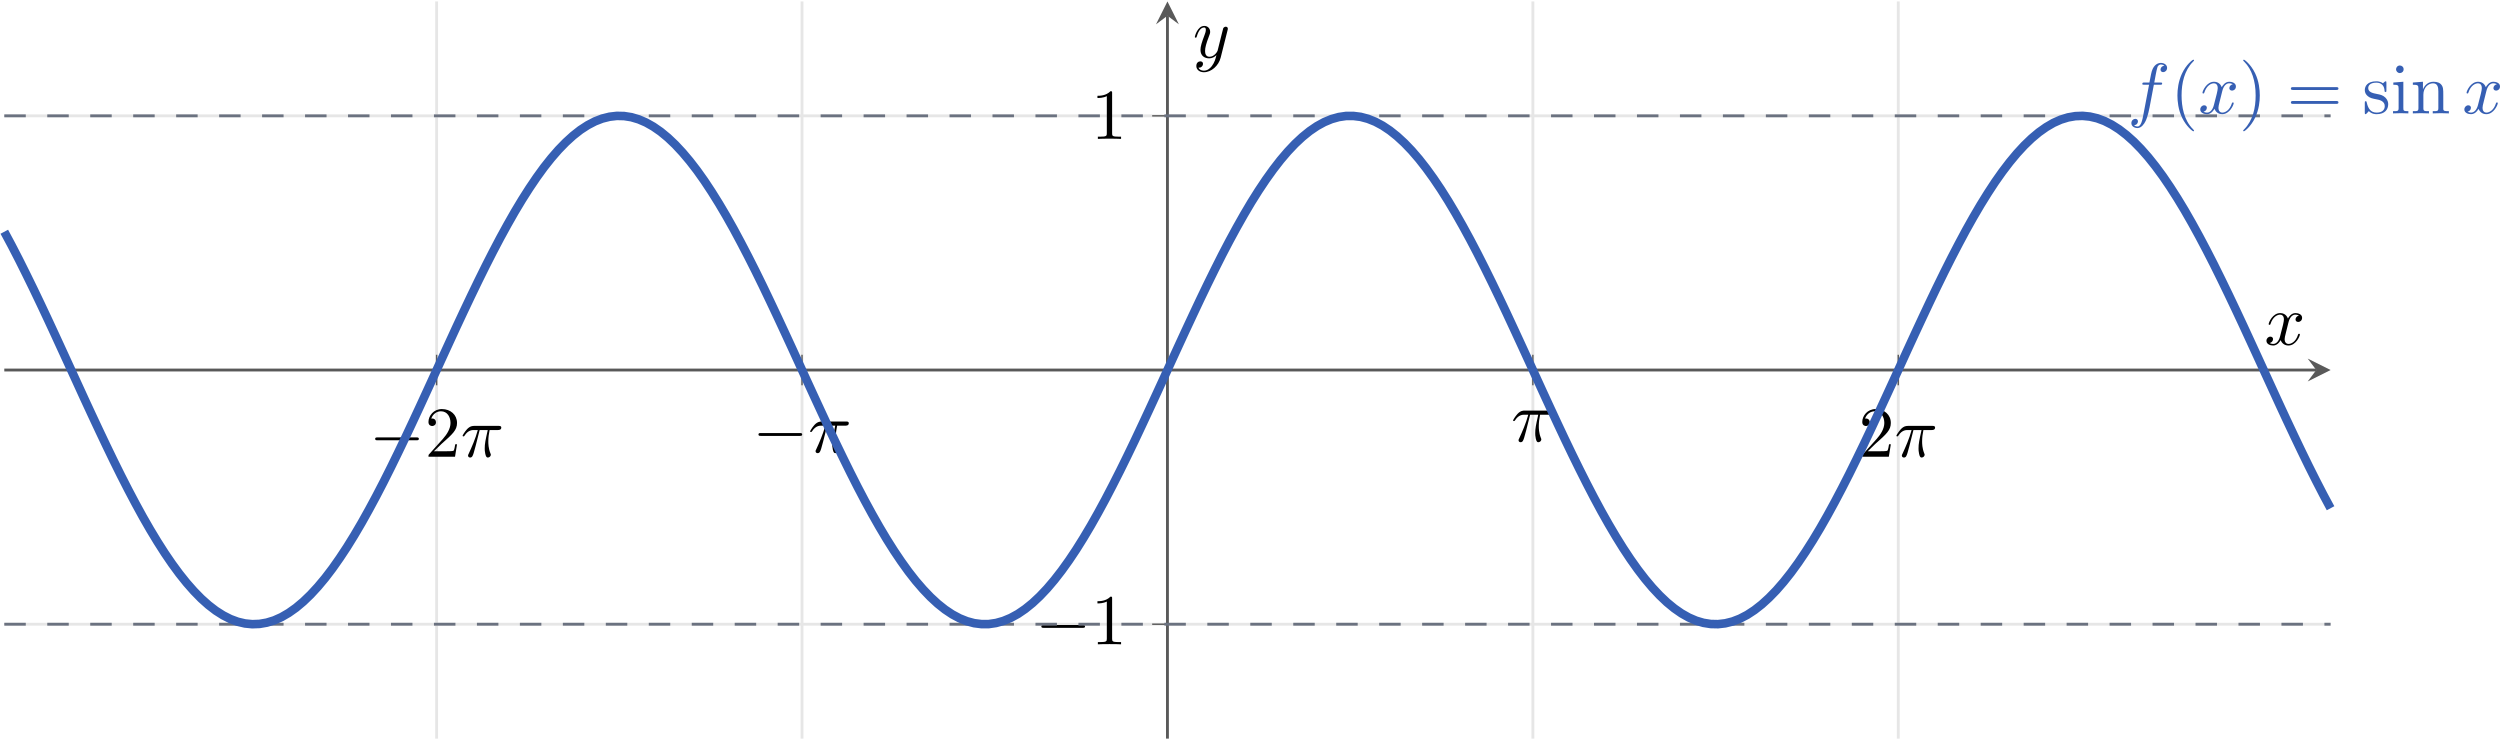
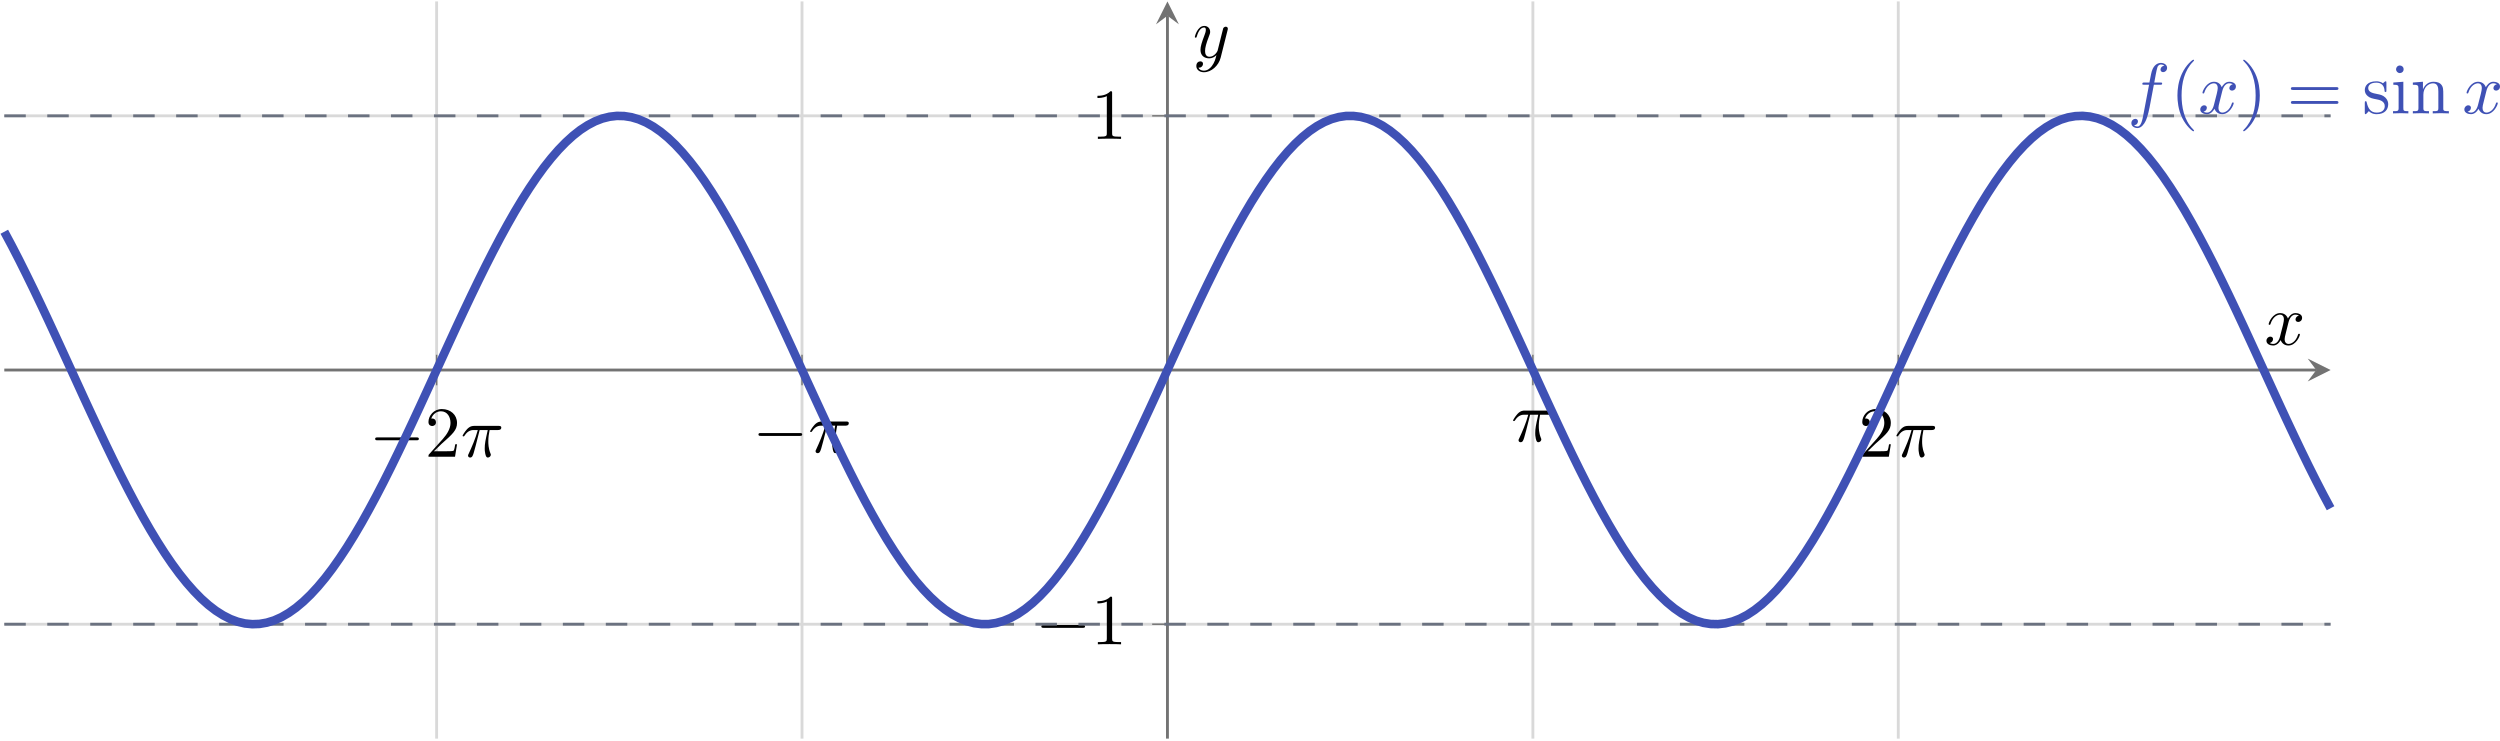
<svg xmlns="http://www.w3.org/2000/svg" xmlns:xlink="http://www.w3.org/1999/xlink" version="1.1" width="347.841pt" height="102.968pt" viewBox="-67.02 -67.019 347.841 102.968">
  <defs>
    <path id="g0-0" d="M6.565-2.291C6.735-2.291 6.914-2.291 6.914-2.491S6.735-2.69 6.565-2.69H1.176C1.006-2.69 .827-2.69 .827-2.491S1.006-2.291 1.176-2.291H6.565Z" />
    <path id="g1-25" d="M2.64-3.716H3.766C3.437-2.242 3.347-1.813 3.347-1.146C3.347-.996 3.347-.727 3.427-.389C3.527 .05 3.636 .11 3.786 .11C3.985 .11 4.194-.07 4.194-.269C4.194-.329 4.194-.349 4.134-.488C3.846-1.205 3.846-1.853 3.846-2.132C3.846-2.66 3.915-3.198 4.025-3.716H5.161C5.29-3.716 5.649-3.716 5.649-4.055C5.649-4.294 5.44-4.294 5.25-4.294H1.913C1.694-4.294 1.315-4.294 .877-3.826C.528-3.437 .269-2.979 .269-2.929C.269-2.919 .269-2.829 .389-2.829C.468-2.829 .488-2.869 .548-2.949C1.036-3.716 1.614-3.716 1.813-3.716H2.381C2.062-2.511 1.524-1.305 1.106-.399C1.026-.249 1.026-.229 1.026-.159C1.026 .03 1.186 .11 1.315 .11C1.614 .11 1.694-.169 1.813-.538C1.953-.996 1.953-1.016 2.082-1.514L2.64-3.716Z" />
    <path id="g1-102" d="M3.656-3.985H4.513C4.712-3.985 4.812-3.985 4.812-4.184C4.812-4.294 4.712-4.294 4.543-4.294H3.716L3.925-5.43C3.965-5.639 4.105-6.346 4.164-6.466C4.254-6.655 4.423-6.804 4.633-6.804C4.672-6.804 4.932-6.804 5.121-6.625C4.682-6.585 4.583-6.237 4.583-6.087C4.583-5.858 4.762-5.738 4.951-5.738C5.21-5.738 5.499-5.958 5.499-6.336C5.499-6.795 5.041-7.024 4.633-7.024C4.294-7.024 3.666-6.844 3.367-5.858C3.308-5.649 3.278-5.549 3.039-4.294H2.351C2.162-4.294 2.052-4.294 2.052-4.105C2.052-3.985 2.142-3.985 2.331-3.985H2.989L2.242-.05C2.062 .917 1.893 1.823 1.375 1.823C1.335 1.823 1.086 1.823 .897 1.644C1.355 1.614 1.445 1.255 1.445 1.106C1.445 .877 1.265 .757 1.076 .757C.817 .757 .528 .976 .528 1.355C.528 1.803 .966 2.042 1.375 2.042C1.923 2.042 2.321 1.455 2.501 1.076C2.819 .448 3.049-.757 3.059-.827L3.656-3.985Z" />
    <path id="g1-120" d="M3.328-3.009C3.387-3.268 3.616-4.184 4.314-4.184C4.364-4.184 4.603-4.184 4.812-4.055C4.533-4.005 4.334-3.756 4.334-3.517C4.334-3.357 4.443-3.168 4.712-3.168C4.932-3.168 5.25-3.347 5.25-3.746C5.25-4.264 4.663-4.403 4.324-4.403C3.746-4.403 3.397-3.875 3.278-3.646C3.029-4.304 2.491-4.403 2.202-4.403C1.166-4.403 .598-3.118 .598-2.869C.598-2.77 .697-2.77 .717-2.77C.797-2.77 .827-2.79 .847-2.879C1.186-3.935 1.843-4.184 2.182-4.184C2.371-4.184 2.72-4.095 2.72-3.517C2.72-3.208 2.55-2.54 2.182-1.146C2.022-.528 1.674-.11 1.235-.11C1.176-.11 .946-.11 .737-.239C.986-.289 1.205-.498 1.205-.777C1.205-1.046 .986-1.126 .837-1.126C.538-1.126 .289-.867 .289-.548C.289-.09 .787 .11 1.225 .11C1.883 .11 2.242-.588 2.271-.648C2.391-.279 2.75 .11 3.347 .11C4.374 .11 4.941-1.176 4.941-1.425C4.941-1.524 4.852-1.524 4.822-1.524C4.732-1.524 4.712-1.484 4.692-1.415C4.364-.349 3.686-.11 3.367-.11C2.979-.11 2.819-.428 2.819-.767C2.819-.986 2.879-1.205 2.989-1.644L3.328-3.009Z" />
    <path id="g1-121" d="M4.842-3.796C4.882-3.935 4.882-3.955 4.882-4.025C4.882-4.204 4.742-4.294 4.593-4.294C4.493-4.294 4.334-4.234 4.244-4.085C4.224-4.035 4.144-3.726 4.105-3.547C4.035-3.288 3.965-3.019 3.905-2.75L3.457-.956C3.417-.807 2.989-.11 2.331-.11C1.823-.11 1.714-.548 1.714-.917C1.714-1.375 1.883-1.993 2.222-2.869C2.381-3.278 2.421-3.387 2.421-3.587C2.421-4.035 2.102-4.403 1.604-4.403C.658-4.403 .289-2.959 .289-2.869C.289-2.77 .389-2.77 .408-2.77C.508-2.77 .518-2.79 .568-2.949C.837-3.885 1.235-4.184 1.574-4.184C1.654-4.184 1.823-4.184 1.823-3.866C1.823-3.616 1.724-3.357 1.654-3.168C1.255-2.112 1.076-1.544 1.076-1.076C1.076-.189 1.704 .11 2.291 .11C2.68 .11 3.019-.06 3.298-.339C3.168 .179 3.049 .667 2.65 1.196C2.391 1.534 2.012 1.823 1.554 1.823C1.415 1.823 .966 1.793 .797 1.405C.956 1.405 1.086 1.405 1.225 1.285C1.325 1.196 1.425 1.066 1.425 .877C1.425 .568 1.156 .528 1.056 .528C.827 .528 .498 .687 .498 1.176C.498 1.674 .936 2.042 1.554 2.042C2.58 2.042 3.606 1.136 3.885 .01L4.842-3.796Z" />
    <path id="g2-40" d="M3.298 2.391C3.298 2.361 3.298 2.341 3.128 2.172C1.883 .917 1.564-.966 1.564-2.491C1.564-4.224 1.943-5.958 3.168-7.203C3.298-7.323 3.298-7.342 3.298-7.372C3.298-7.442 3.258-7.472 3.198-7.472C3.098-7.472 2.202-6.795 1.614-5.529C1.106-4.433 .986-3.328 .986-2.491C.986-1.714 1.096-.508 1.644 .618C2.242 1.843 3.098 2.491 3.198 2.491C3.258 2.491 3.298 2.461 3.298 2.391Z" />
    <path id="g2-41" d="M2.879-2.491C2.879-3.268 2.77-4.473 2.222-5.599C1.624-6.824 .767-7.472 .667-7.472C.608-7.472 .568-7.432 .568-7.372C.568-7.342 .568-7.323 .757-7.143C1.733-6.157 2.301-4.573 2.301-2.491C2.301-.787 1.933 .966 .697 2.222C.568 2.341 .568 2.361 .568 2.391C.568 2.451 .608 2.491 .667 2.491C.767 2.491 1.664 1.813 2.252 .548C2.76-.548 2.879-1.654 2.879-2.491Z" />
    <path id="g2-49" d="M2.929-6.376C2.929-6.615 2.929-6.635 2.7-6.635C2.082-5.998 1.205-5.998 .887-5.998V-5.689C1.086-5.689 1.674-5.689 2.192-5.948V-.787C2.192-.428 2.162-.309 1.265-.309H.946V0C1.295-.03 2.162-.03 2.56-.03S3.826-.03 4.174 0V-.309H3.856C2.959-.309 2.929-.418 2.929-.787V-6.376Z" />
    <path id="g2-50" d="M1.265-.767L2.321-1.793C3.875-3.168 4.473-3.706 4.473-4.702C4.473-5.838 3.577-6.635 2.361-6.635C1.235-6.635 .498-5.719 .498-4.832C.498-4.274 .996-4.274 1.026-4.274C1.196-4.274 1.544-4.394 1.544-4.802C1.544-5.061 1.365-5.32 1.016-5.32C.936-5.32 .917-5.32 .887-5.31C1.116-5.958 1.654-6.326 2.232-6.326C3.138-6.326 3.567-5.519 3.567-4.702C3.567-3.905 3.068-3.118 2.521-2.501L.608-.369C.498-.259 .498-.239 .498 0H4.194L4.473-1.733H4.224C4.174-1.435 4.105-.996 4.005-.847C3.935-.767 3.278-.767 3.059-.767H1.265Z" />
    <path id="g2-61" d="M6.844-3.258C6.994-3.258 7.183-3.258 7.183-3.457S6.994-3.656 6.854-3.656H.887C.747-3.656 .558-3.656 .558-3.457S.747-3.258 .897-3.258H6.844ZM6.854-1.325C6.994-1.325 7.183-1.325 7.183-1.524S6.994-1.724 6.844-1.724H.897C.747-1.724 .558-1.724 .558-1.524S.747-1.325 .887-1.325H6.854Z" />
    <path id="g2-105" d="M1.763-4.403L.369-4.294V-3.985C1.016-3.985 1.106-3.925 1.106-3.437V-.757C1.106-.309 .996-.309 .329-.309V0C.648-.01 1.186-.03 1.425-.03C1.773-.03 2.122-.01 2.461 0V-.309C1.803-.309 1.763-.359 1.763-.747V-4.403ZM1.803-6.137C1.803-6.456 1.554-6.665 1.275-6.665C.966-6.665 .747-6.396 .747-6.137C.747-5.868 .966-5.609 1.275-5.609C1.554-5.609 1.803-5.818 1.803-6.137Z" />
    <path id="g2-110" d="M1.096-3.427V-.757C1.096-.309 .986-.309 .319-.309V0C.667-.01 1.176-.03 1.445-.03C1.704-.03 2.222-.01 2.56 0V-.309C1.893-.309 1.783-.309 1.783-.757V-2.59C1.783-3.626 2.491-4.184 3.128-4.184C3.756-4.184 3.866-3.646 3.866-3.078V-.757C3.866-.309 3.756-.309 3.088-.309V0C3.437-.01 3.945-.03 4.214-.03C4.473-.03 4.991-.01 5.33 0V-.309C4.812-.309 4.563-.309 4.553-.608V-2.511C4.553-3.367 4.553-3.676 4.244-4.035C4.105-4.204 3.776-4.403 3.198-4.403C2.471-4.403 2.002-3.975 1.724-3.357V-4.403L.319-4.294V-3.985C1.016-3.985 1.096-3.915 1.096-3.427Z" />
    <path id="g2-115" d="M2.072-1.933C2.291-1.893 3.108-1.733 3.108-1.016C3.108-.508 2.76-.11 1.983-.11C1.146-.11 .787-.677 .598-1.524C.568-1.654 .558-1.694 .458-1.694C.329-1.694 .329-1.624 .329-1.445V-.13C.329 .04 .329 .11 .438 .11C.488 .11 .498 .1 .687-.09C.707-.11 .707-.13 .887-.319C1.325 .1 1.773 .11 1.983 .11C3.128 .11 3.587-.558 3.587-1.275C3.587-1.803 3.288-2.102 3.168-2.222C2.839-2.54 2.451-2.62 2.032-2.7C1.474-2.809 .807-2.939 .807-3.517C.807-3.866 1.066-4.274 1.923-4.274C3.019-4.274 3.068-3.377 3.088-3.068C3.098-2.979 3.188-2.979 3.208-2.979C3.337-2.979 3.337-3.029 3.337-3.218V-4.224C3.337-4.394 3.337-4.463 3.228-4.463C3.178-4.463 3.158-4.463 3.029-4.344C2.999-4.304 2.899-4.214 2.859-4.184C2.481-4.463 2.072-4.463 1.923-4.463C.707-4.463 .329-3.796 .329-3.238C.329-2.889 .488-2.61 .757-2.391C1.076-2.132 1.355-2.072 2.072-1.933Z" />
  </defs>
  <g id="page1">
-     <path d="M-6.27 35.75V-66.82M44.57 35.75V-66.82M146.258 35.75V-66.82M197.098 35.75V-66.82" stroke="#e6e6e6" fill="none" stroke-width=".399" stroke-miterlimit="10" />
-     <path d="M-66.422 19.832H257.25M-66.422-50.902H257.25" stroke="#e6e6e6" fill="none" stroke-width=".399" stroke-miterlimit="10" />
-     <path d="M-6.27-13.41V-17.66M44.57-13.41V-17.66M146.258-13.41V-17.66M197.098-13.41V-17.66" stroke="#595959" fill="none" stroke-width=".199" stroke-miterlimit="10" />
-     <path d="M93.289 19.832H97.539M93.289-50.902H97.539" stroke="#595959" fill="none" stroke-width=".199" stroke-miterlimit="10" />
-     <path d="M-66.422-15.535H255.258" stroke="#595959" fill="none" stroke-width=".399" stroke-miterlimit="10" />
-     <path d="M257.25-15.535L254.063-17.129L255.258-15.535L254.063-13.941" fill="#595959" />
-     <path d="M95.414 35.75V-64.828" stroke="#595959" fill="none" stroke-width=".399" stroke-miterlimit="10" />
-     <path d="M95.414-66.82L93.82-63.633L95.414-64.828L97.008-63.633" fill="#595959" />
+     <path d="M-6.27 35.75V-66.82M44.57 35.75V-66.82M146.258 35.75V-66.82M197.098 35.75V-66.82" stroke="#d9d9d9" fill="none" stroke-width=".399" stroke-miterlimit="10" />
+     <path d="M-66.422 19.832H257.25M-66.422-50.902H257.25" stroke="#d9d9d9" fill="none" stroke-width=".399" stroke-miterlimit="10" />
+     <path d="M-6.27-13.41V-17.66M44.57-13.41V-17.66M146.258-13.41V-17.66M197.098-13.41V-17.66" stroke="#737373" fill="none" stroke-width=".199" stroke-miterlimit="10" />
+     <path d="M93.289 19.832H97.539M93.289-50.902H97.539" stroke="#737373" fill="none" stroke-width=".199" stroke-miterlimit="10" />
+     <path d="M-66.422-15.535H255.258" stroke="#737373" fill="none" stroke-width=".399" stroke-miterlimit="10" />
+     <path d="M257.25-15.535L254.063-17.129L255.258-15.535L254.063-13.941" fill="#737373" />
+     <path d="M95.414 35.75V-64.828" stroke="#737373" fill="none" stroke-width=".399" stroke-miterlimit="10" />
+     <path d="M95.414-66.82L93.82-63.633L95.414-64.828L97.008-63.633" fill="#737373" />
    <g transform="matrix(1 0 0 1 50.1699 -39.01885)">
      <use x="-65.823" y="35.55" xlink:href="#g0-0" />
      <use x="-58.074" y="35.55" xlink:href="#g2-50" />
      <use x="-53.093" y="35.55" xlink:href="#g1-25" />
    </g>
    <g transform="matrix(1 0 0 1 103.5027 -39.62769)">
      <use x="-65.823" y="35.55" xlink:href="#g0-0" />
      <use x="-58.074" y="35.55" xlink:href="#g1-25" />
    </g>
    <g transform="matrix(1 0 0 1 209.0612 -41.14977)">
      <use x="-65.823" y="35.55" xlink:href="#g1-25" />
    </g>
    <g transform="matrix(1 0 0 1 257.4132 -39.01886)">
      <use x="-65.823" y="35.55" xlink:href="#g2-50" />
      <use x="-60.842" y="35.55" xlink:href="#g1-25" />
    </g>
    <g transform="matrix(1 0 0 1 142.8612 -12.9215)">
      <use x="-65.823" y="35.55" xlink:href="#g0-0" />
      <use x="-58.074" y="35.55" xlink:href="#g2-49" />
    </g>
    <g transform="matrix(1 0 0 1 150.61 -83.2433)">
      <use x="-65.823" y="35.55" xlink:href="#g2-49" />
    </g>
    <path d="M-66.422-50.902H-52.934H-39.449H-25.961H-12.477H1.012H14.496H27.984H41.469H54.953H68.441H81.926H95.414H108.898H122.387H135.871H149.359H162.844H176.332H189.816H203.305H216.789H230.277H243.762H257.25" stroke="#6b7280" fill="none" stroke-width=".399" stroke-miterlimit="10" stroke-dasharray="2.989 2.989" />
    <path d="M-66.422 19.832H-52.934H-39.449H-25.961H-12.477H1.012H14.496H27.984H41.469H54.953H68.441H81.926H95.414H108.898H122.387H135.871H149.359H162.844H176.332H189.816H203.305H216.789H230.277H243.762H257.25" stroke="#6b7280" fill="none" stroke-width=".399" stroke-miterlimit="10" stroke-dasharray="2.989 2.989" />
-     <path d="M-66.422-34.777L-65.406-32.879L-64.391-30.914L-63.379-28.887L-62.363-26.809L-61.348-24.688L-60.332-22.527L-59.32-20.344L-58.305-18.137L-57.289-15.922L-56.273-13.707L-55.262-11.496L-54.246-9.305L-53.23-7.137L-52.215-5L-51.203-2.906L-50.188-.859L-49.172 1.129L-48.156 3.051L-47.145 4.899L-46.129 6.668L-45.113 8.348L-44.098 9.938L-43.086 11.422L-42.07 12.805L-41.055 14.074L-40.039 15.227L-39.027 16.262L-38.012 17.168L-36.996 17.949L-35.98 18.594L-34.969 19.109L-33.953 19.488L-32.938 19.727L-31.922 19.828L-30.91 19.789L-29.895 19.613L-28.879 19.301L-27.863 18.848L-26.852 18.262L-25.836 17.543L-24.82 16.691L-23.809 15.719L-22.793 14.617L-21.777 13.402L-20.762 12.07L-19.75 10.629L-18.734 9.09L-17.719 7.449L-16.703 5.719L-15.691 3.906L-14.676 2.02L-13.66 .062L-12.645-1.961L-11.633-4.031L-10.617-6.148L-9.602-8.305L-8.586-10.488L-7.574-12.691L-6.559-14.906L-5.543-17.121L-4.527-19.332L-3.516-21.527L-2.5-23.699L-1.484-25.84L-.469-27.941L.543-29.988L1.559-31.984L2.574-33.914L3.59-35.77L4.601-37.547L5.617-39.238L6.633-40.836L7.648-42.336L8.66-43.73L9.676-45.012L10.691-46.18L11.707-47.223L12.719-48.145L13.734-48.941L14.75-49.602L15.766-50.133L16.777-50.523L17.793-50.777L18.809-50.895L19.82-50.871L20.836-50.711L21.852-50.41L22.867-49.973L23.879-49.402L24.895-48.699L25.91-47.863L26.926-46.898L27.938-45.812L28.953-44.609L29.969-43.293L30.984-41.863L31.996-40.332L33.012-38.703L34.027-36.984L35.043-35.18L36.055-33.297L37.07-31.348L38.086-29.336L39.102-27.266L40.113-25.152L41.129-23L42.144-20.82L43.16-18.621L44.172-16.406L45.187-14.191L46.203-11.98L47.219-9.781L48.23-7.605L49.246-5.461L50.262-3.359L51.277-1.301L52.289 .699L53.305 2.637L54.32 4.5L55.336 6.289L56.348 7.988L57.363 9.598L58.379 11.105L59.391 12.512L60.406 13.809L61.422 14.984L62.437 16.047L63.449 16.98L64.465 17.789L65.48 18.465L66.496 19.008L67.508 19.414L68.523 19.688L69.539 19.816L70.555 19.812L71.566 19.664L72.582 19.379L73.598 18.957L74.613 18.402L75.625 17.711L76.641 16.891L77.656 15.941L78.672 14.867L79.684 13.676L80.699 12.371L81.715 10.953L82.73 9.434L83.742 7.816L84.758 6.106L85.773 4.309L86.789 2.438L87.801 .492L88.816-1.512L89.832-3.574L90.848-5.684L91.859-7.832L92.875-10.008L93.891-12.211L94.906-14.422L95.918-16.637L96.934-18.852L97.949-21.051L98.965-23.227L99.977-25.375L100.992-27.484L102.008-29.547L103.019-31.555L104.035-33.5L105.051-35.371L106.066-37.168L107.078-38.879L108.094-40.496L109.109-42.016L110.125-43.434L111.137-44.742L112.152-45.934L113.168-47.008L114.184-47.957L115.195-48.777L116.211-49.469L117.227-50.027L118.242-50.449L119.254-50.734L120.269-50.883L121.285-50.887L122.301-50.758L123.312-50.488L124.328-50.082L125.344-49.539L126.359-48.863L127.371-48.055L128.387-47.121L129.402-46.062L130.418-44.883L131.43-43.59L132.445-42.184L133.461-40.676L134.477-39.066L135.488-37.367L136.504-35.578L137.519-33.715L138.535-31.777L139.547-29.777L140.562-27.723L141.578-25.617L142.594-23.473L143.605-21.301L144.621-19.102L145.637-16.891L146.652-14.676L147.664-12.461L148.68-10.258L149.695-8.078L150.707-5.926L151.723-3.812L152.738-1.746L153.754 .27L154.766 2.219L155.781 4.102L156.797 5.906L157.812 7.625L158.824 9.254L159.84 10.785L160.855 12.215L161.871 13.535L162.883 14.738L163.898 15.824L164.914 16.789L165.93 17.625L166.941 18.328L167.957 18.902L168.973 19.34L169.988 19.641L171 19.801L172.016 19.824L173.031 19.707L174.047 19.453L175.059 19.062L176.074 18.535L177.09 17.871L178.105 17.078L179.117 16.156L180.133 15.113L181.148 13.945L182.164 12.664L183.176 11.274L184.191 9.774L185.207 8.176L186.223 6.484L187.234 4.711L188.25 2.852L189.266 .922L190.281-1.07L191.293-3.121L192.309-5.219L193.324-7.359L194.336-9.531L195.352-11.726L196.367-13.938L197.383-16.152L198.394-18.367L199.41-20.57L200.426-22.754L201.441-24.91L202.453-27.027L203.469-29.102L204.484-31.121L205.5-33.078L206.512-34.969L207.527-36.781L208.543-38.512L209.559-40.152L210.57-41.695L211.586-43.133L212.602-44.465L213.617-45.684L214.629-46.781L215.644-47.758L216.66-48.609L217.676-49.328L218.687-49.918L219.703-50.371L220.719-50.684L221.734-50.859L222.746-50.898L223.762-50.797L224.777-50.559L225.793-50.18L226.805-49.668L227.82-49.023L228.836-48.242L229.852-47.336L230.863-46.305L231.879-45.152L232.894-43.879L233.91-42.5L234.922-41.012L235.937-39.426L236.953-37.746L237.965-35.977L238.98-34.129L239.996-32.207L241.012-30.219L242.023-28.176L243.039-26.082L244.055-23.945L245.07-21.777L246.082-19.582L247.098-17.375L248.113-15.156L249.129-12.941L250.141-10.738L251.156-8.551L252.172-6.394L253.187-4.269L254.199-2.191L255.215-.168L256.23 1.801L257.246 3.695" stroke="#365fb3" fill="none" stroke-width="1.196" stroke-miterlimit="10" />
-     <g fill="#365fb3" transform="matrix(1 0 0 1 294.8262 -86.7923)">
+     <path d="M-66.422-34.777L-65.406-32.879L-64.391-30.914L-63.379-28.887L-62.363-26.809L-61.348-24.688L-60.332-22.527L-59.32-20.344L-58.305-18.137L-57.289-15.922L-56.273-13.707L-55.262-11.496L-54.246-9.305L-53.23-7.137L-52.215-5L-51.203-2.906L-50.188-.859L-49.172 1.129L-48.156 3.051L-47.145 4.899L-46.129 6.668L-45.113 8.348L-44.098 9.938L-43.086 11.422L-42.07 12.805L-41.055 14.074L-40.039 15.227L-39.027 16.262L-38.012 17.168L-36.996 17.949L-35.98 18.594L-34.969 19.109L-33.953 19.488L-32.938 19.727L-31.922 19.828L-30.91 19.789L-29.895 19.613L-28.879 19.301L-27.863 18.848L-26.852 18.262L-25.836 17.543L-24.82 16.691L-23.809 15.719L-22.793 14.617L-21.777 13.402L-20.762 12.07L-19.75 10.629L-18.734 9.09L-17.719 7.449L-16.703 5.719L-15.691 3.906L-14.676 2.02L-13.66 .062L-12.645-1.961L-11.633-4.031L-10.617-6.148L-9.602-8.305L-8.586-10.488L-7.574-12.691L-6.559-14.906L-5.543-17.121L-4.527-19.332L-3.516-21.527L-2.5-23.699L-1.484-25.84L-.469-27.941L.543-29.988L1.559-31.984L2.574-33.914L3.59-35.77L4.601-37.547L5.617-39.238L6.633-40.836L7.648-42.336L8.66-43.73L9.676-45.012L10.691-46.18L11.707-47.223L12.719-48.145L13.734-48.941L14.75-49.602L15.766-50.133L16.777-50.523L17.793-50.777L18.809-50.895L19.82-50.871L20.836-50.711L21.852-50.41L22.867-49.973L23.879-49.402L24.895-48.699L25.91-47.863L26.926-46.898L27.938-45.812L28.953-44.609L29.969-43.293L30.984-41.863L31.996-40.332L33.012-38.703L34.027-36.984L35.043-35.18L36.055-33.297L37.07-31.348L38.086-29.336L39.102-27.266L40.113-25.152L41.129-23L42.144-20.82L43.16-18.621L44.172-16.406L45.187-14.191L46.203-11.98L47.219-9.781L48.23-7.605L49.246-5.461L50.262-3.359L51.277-1.301L52.289 .699L53.305 2.637L54.32 4.5L55.336 6.289L56.348 7.988L57.363 9.598L58.379 11.105L59.391 12.512L60.406 13.809L61.422 14.984L62.437 16.047L63.449 16.98L64.465 17.789L65.48 18.465L66.496 19.008L67.508 19.414L68.523 19.688L69.539 19.816L70.555 19.812L71.566 19.664L72.582 19.379L73.598 18.957L74.613 18.402L75.625 17.711L76.641 16.891L77.656 15.941L78.672 14.867L79.684 13.676L80.699 12.371L81.715 10.953L82.73 9.434L83.742 7.816L84.758 6.106L85.773 4.309L86.789 2.438L87.801 .492L88.816-1.512L89.832-3.574L90.848-5.684L91.859-7.832L92.875-10.008L93.891-12.211L94.906-14.422L95.918-16.637L96.934-18.852L97.949-21.051L98.965-23.227L99.977-25.375L100.992-27.484L102.008-29.547L103.019-31.555L104.035-33.5L105.051-35.371L106.066-37.168L107.078-38.879L108.094-40.496L109.109-42.016L110.125-43.434L111.137-44.742L112.152-45.934L113.168-47.008L114.184-47.957L115.195-48.777L116.211-49.469L117.227-50.027L118.242-50.449L119.254-50.734L120.269-50.883L121.285-50.887L122.301-50.758L123.312-50.488L124.328-50.082L125.344-49.539L126.359-48.863L127.371-48.055L128.387-47.121L129.402-46.062L130.418-44.883L131.43-43.59L132.445-42.184L133.461-40.676L134.477-39.066L135.488-37.367L136.504-35.578L137.519-33.715L138.535-31.777L139.547-29.777L140.562-27.723L141.578-25.617L142.594-23.473L143.605-21.301L144.621-19.102L145.637-16.891L146.652-14.676L147.664-12.461L148.68-10.258L149.695-8.078L150.707-5.926L151.723-3.812L152.738-1.746L153.754 .27L154.766 2.219L155.781 4.102L156.797 5.906L157.812 7.625L158.824 9.254L159.84 10.785L160.855 12.215L161.871 13.535L162.883 14.738L163.898 15.824L164.914 16.789L165.93 17.625L166.941 18.328L167.957 18.902L168.973 19.34L169.988 19.641L171 19.801L172.016 19.824L173.031 19.707L174.047 19.453L175.059 19.062L176.074 18.535L177.09 17.871L178.105 17.078L179.117 16.156L180.133 15.113L181.148 13.945L182.164 12.664L183.176 11.274L184.191 9.774L185.207 8.176L186.223 6.484L187.234 4.711L188.25 2.852L189.266 .922L190.281-1.07L191.293-3.121L192.309-5.219L193.324-7.359L194.336-9.531L195.352-11.726L196.367-13.938L197.383-16.152L198.394-18.367L199.41-20.57L200.426-22.754L201.441-24.91L202.453-27.027L203.469-29.102L204.484-31.121L205.5-33.078L206.512-34.969L207.527-36.781L208.543-38.512L209.559-40.152L210.57-41.695L211.586-43.133L212.602-44.465L213.617-45.684L214.629-46.781L215.644-47.758L216.66-48.609L217.676-49.328L218.687-49.918L219.703-50.371L220.719-50.684L221.734-50.859L222.746-50.898L223.762-50.797L224.777-50.559L225.793-50.18L226.805-49.668L227.82-49.023L228.836-48.242L229.852-47.336L230.863-46.305L231.879-45.152L232.894-43.879L233.91-42.5L234.922-41.012L235.937-39.426L236.953-37.746L237.965-35.977L238.98-34.129L239.996-32.207L241.012-30.219L242.023-28.176L243.039-26.082L244.055-23.945L245.07-21.777L246.082-19.582L247.098-17.375L248.113-15.156L249.129-12.941L250.141-10.738L251.156-8.551L252.172-6.394L253.187-4.269L254.199-2.191L255.215-.168L256.23 1.801L257.246 3.695" stroke="#3f51b5" fill="none" stroke-width="1.196" stroke-miterlimit="10" />
+     <g fill="#3f51b5" transform="matrix(1 0 0 1 294.8262 -86.7923)">
      <use x="-65.823" y="35.55" xlink:href="#g1-102" />
      <use x="-59.873" y="35.55" xlink:href="#g2-40" />
      <use x="-55.999" y="35.55" xlink:href="#g1-120" />
      <use x="-50.305" y="35.55" xlink:href="#g2-41" />
      <use x="-43.663" y="35.55" xlink:href="#g2-61" />
      <use x="-33.147" y="35.55" xlink:href="#g2-115" />
      <use x="-29.217" y="35.55" xlink:href="#g2-105" />
      <use x="-26.45" y="35.55" xlink:href="#g2-110" />
      <use x="-19.255" y="35.55" xlink:href="#g1-120" />
    </g>
    <g transform="matrix(1 0 0 1 313.8592 -54.6048)">
      <use x="-65.823" y="35.55" xlink:href="#g1-120" />
    </g>
    <g transform="matrix(1 0 0 1 164.7572 -94.5601)">
      <use x="-65.823" y="35.55" xlink:href="#g1-121" />
    </g>
  </g>
</svg>
